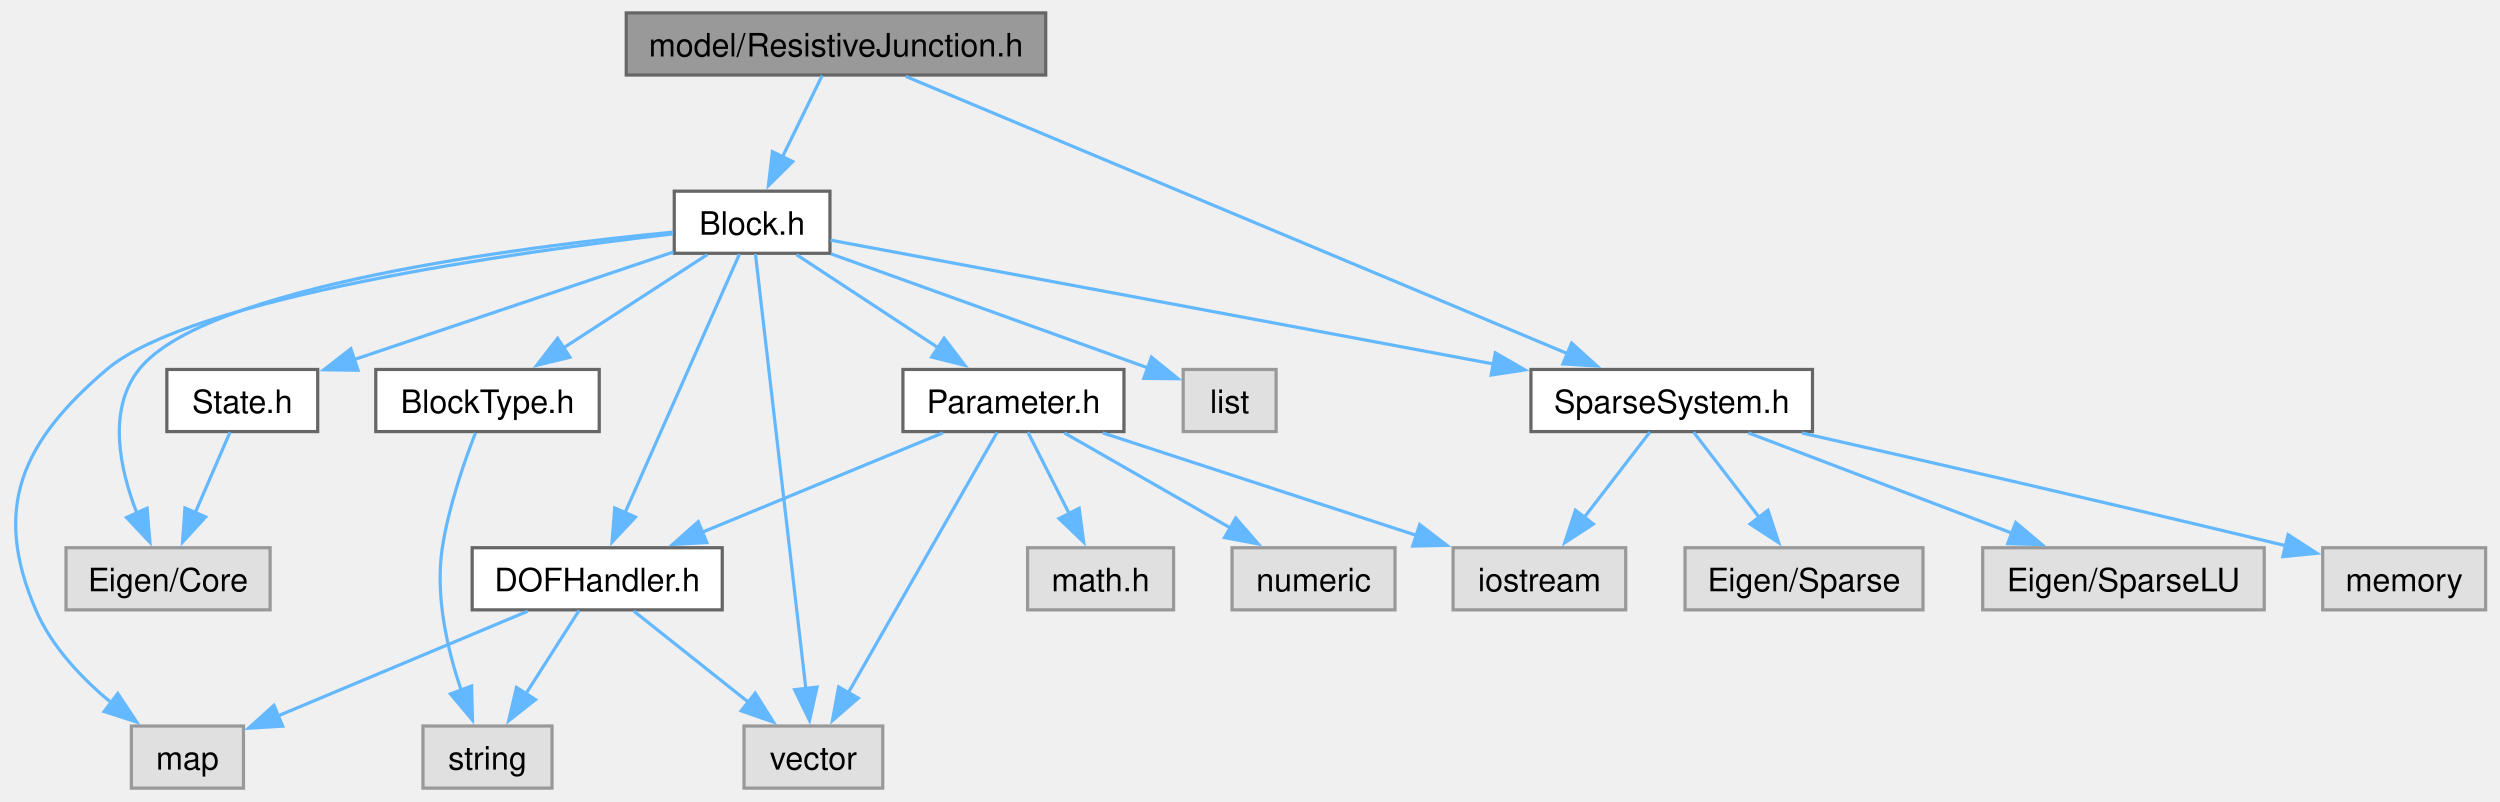
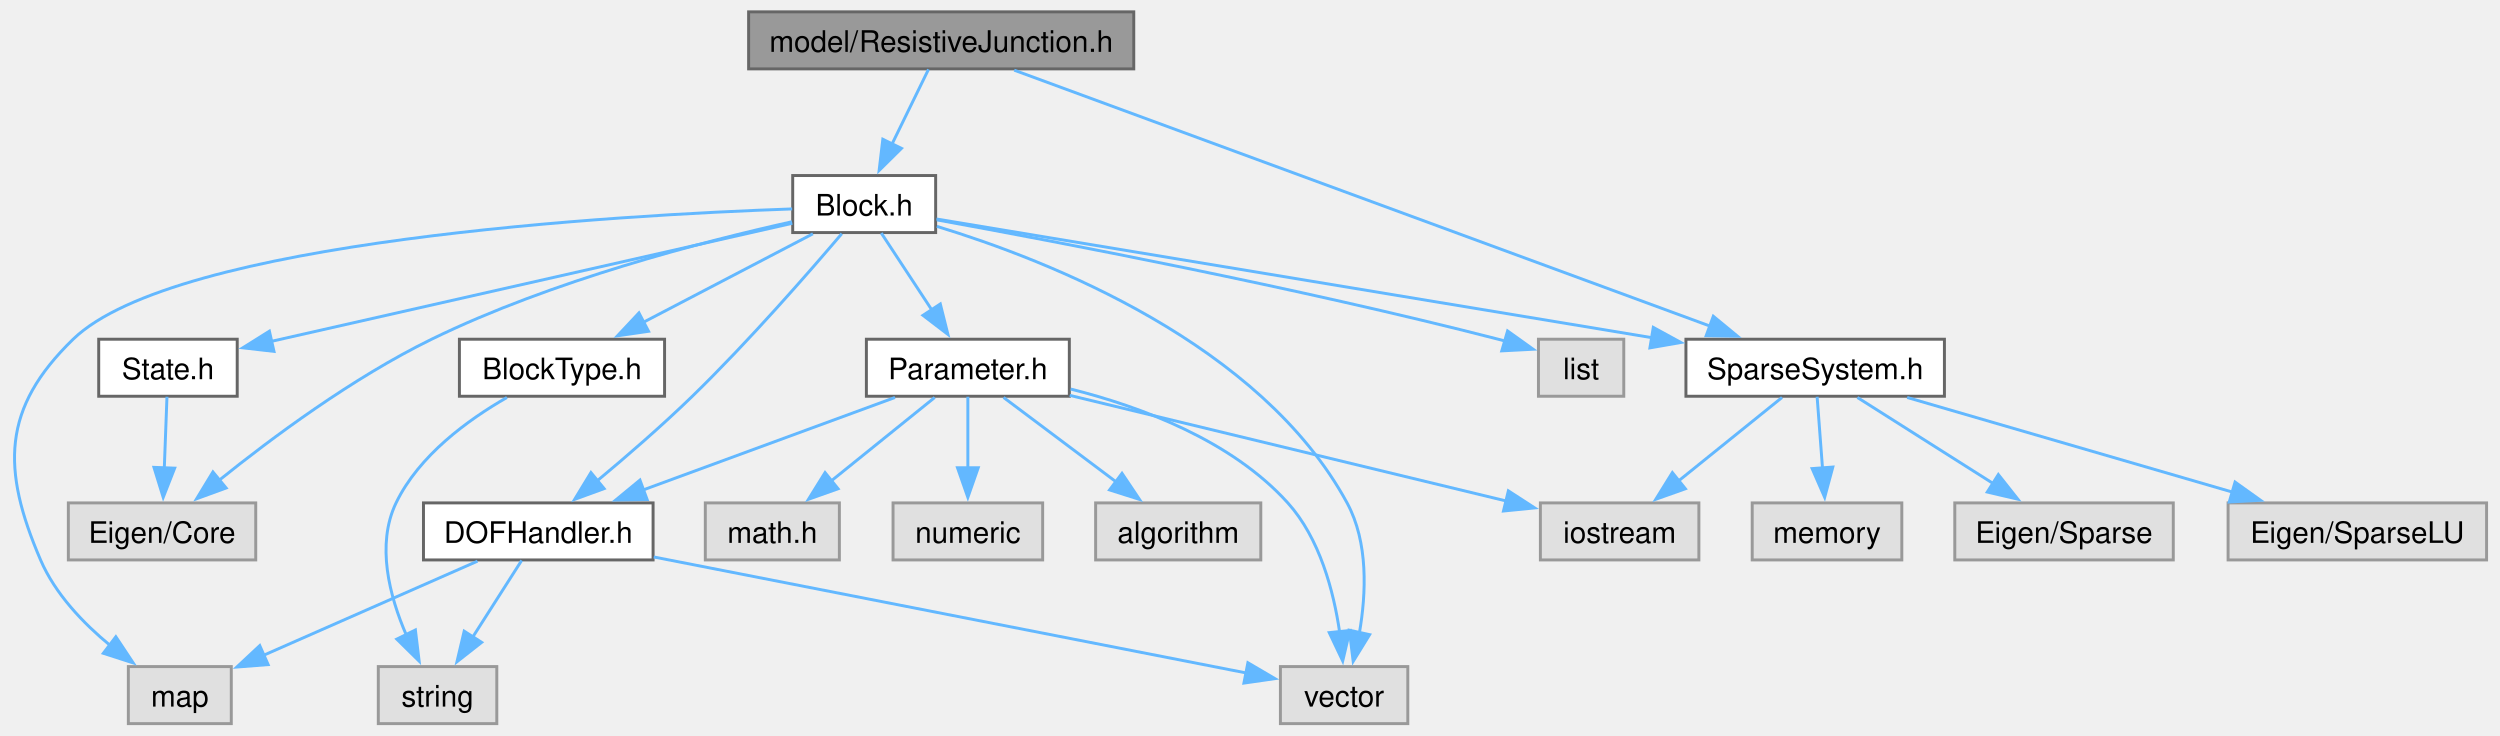
- <svg xmlns="http://www.w3.org/2000/svg" xmlns:xlink="http://www.w3.org/1999/xlink" width="774pt" height="248pt" viewBox="0.00 0.00 773.88 248.25">
+ <svg xmlns="http://www.w3.org/2000/svg" xmlns:xlink="http://www.w3.org/1999/xlink" width="843pt" height="248pt" viewBox="0.00 0.00 842.79 248.25">
  <g id="graph0" class="graph" transform="scale(1 1) rotate(0) translate(4 244.25)">
    <g id="Node000001" class="node">
      <g id="a_Node000001">
        <a xlink:title="model::ResistiveJunction source file">
-           <polygon fill="#999999" stroke="#666666" points="319.63,-240.25 189.63,-240.25 189.63,-221 319.63,-221 319.63,-240.25" />
-           <text text-anchor="middle" x="254.63" y="-226.75" font-family="Helvetica,sans-Serif" font-size="10.00">model/ResistiveJunction.h</text>
+           <polygon fill="#999999" stroke="#666666" points="378.16,-240.25 248.16,-240.25 248.16,-221 378.16,-221 378.16,-240.25" />
+           <text text-anchor="middle" x="313.16" y="-226.75" font-family="Helvetica,sans-Serif" font-size="10.00">model/ResistiveJunction.h</text>
        </a>
      </g>
    </g>
    <g id="Node000002" class="node">
      <g id="a_Node000002">
        <a xlink:href="_block_8h.html" target="_top" xlink:title="model::Block source file">
-           <polygon fill="white" stroke="#666666" points="252.76,-185 204.51,-185 204.51,-165.75 252.76,-165.75 252.76,-185" />
-           <text text-anchor="middle" x="228.63" y="-171.5" font-family="Helvetica,sans-Serif" font-size="10.00">Block.h</text>
+           <polygon fill="white" stroke="#666666" points="311.29,-185 263.04,-185 263.04,-165.75 311.29,-165.75 311.29,-185" />
+           <text text-anchor="middle" x="287.16" y="-171.5" font-family="Helvetica,sans-Serif" font-size="10.00">Block.h</text>
        </a>
      </g>
    </g>
    <g id="edge1_Node000001_Node000002" class="edge">
      <g id="a_edge1_Node000001_Node000002">
        <a xlink:title=" ">
-           <path fill="none" stroke="#63b8ff" d="M250.34,-220.83C247.01,-214.01 242.27,-204.31 238.07,-195.7" />
-           <polygon fill="#63b8ff" stroke="#63b8ff" points="241.22,-194.17 233.69,-186.72 234.93,-197.24 241.22,-194.17" />
-         </a>
-       </g>
-     </g>
-     <g id="Node000014" class="node">
-       <g id="a_Node000014">
+           <path fill="none" stroke="#63b8ff" d="M308.87,-220.83C305.54,-214.01 300.8,-204.31 296.6,-195.7" />
+           <polygon fill="#63b8ff" stroke="#63b8ff" points="299.75,-194.17 292.21,-186.72 293.46,-197.24 299.75,-194.17" />
+         </a>
+       </g>
+     </g>
+     <g id="Node000015" class="node">
+       <g id="a_Node000015">
        <a xlink:href="_sparse_system_8h.html" target="_top" xlink:title="SparseSystem source file.">
-           <polygon fill="white" stroke="#666666" points="557.26,-129.75 470.01,-129.75 470.01,-110.5 557.26,-110.5 557.26,-129.75" />
-           <text text-anchor="middle" x="513.63" y="-116.25" font-family="Helvetica,sans-Serif" font-size="10.00">SparseSystem.h</text>
-         </a>
-       </g>
-     </g>
-     <g id="edge25_Node000001_Node000014" class="edge">
-       <g id="a_edge25_Node000001_Node000014">
-         <a xlink:title=" ">
-           <path fill="none" stroke="#63b8ff" d="M276.27,-220.56C321.79,-201.49 427.65,-157.15 481.27,-134.68" />
-           <polygon fill="#63b8ff" stroke="#63b8ff" points="482.61,-137.92 490.48,-130.82 479.91,-131.46 482.61,-137.92" />
+           <polygon fill="white" stroke="#666666" points="651.79,-129.75 564.54,-129.75 564.54,-110.5 651.79,-110.5 651.79,-129.75" />
+           <text text-anchor="middle" x="608.16" y="-116.25" font-family="Helvetica,sans-Serif" font-size="10.00">SparseSystem.h</text>
+         </a>
+       </g>
+     </g>
+     <g id="edge26_Node000001_Node000015" class="edge">
+       <g id="a_edge26_Node000001_Node000015">
+         <a xlink:title=" ">
+           <path fill="none" stroke="#63b8ff" d="M337.81,-220.56C390.08,-201.33 512.24,-156.4 572.82,-134.12" />
+           <polygon fill="#63b8ff" stroke="#63b8ff" points="573.78,-137.5 581.96,-130.76 571.37,-130.93 573.78,-137.5" />
        </a>
      </g>
    </g>
    <g id="Node000003" class="node">
      <g id="a_Node000003">
        <a xlink:title=" ">
-           <polygon fill="#e0e0e0" stroke="#999999" points="79.26,-74.5 16.01,-74.5 16.01,-55.25 79.26,-55.25 79.26,-74.5" />
-           <text text-anchor="middle" x="47.63" y="-61" font-family="Helvetica,sans-Serif" font-size="10.00">Eigen/Core</text>
+           <polygon fill="#e0e0e0" stroke="#999999" points="81.79,-74.5 18.54,-74.5 18.54,-55.25 81.79,-55.25 81.79,-74.5" />
+           <text text-anchor="middle" x="50.16" y="-61" font-family="Helvetica,sans-Serif" font-size="10.00">Eigen/Core</text>
        </a>
      </g>
    </g>
    <g id="edge2_Node000002_Node000003" class="edge">
      <g id="a_edge2_Node000002_Node000003">
        <a xlink:title=" ">
-           <path fill="none" stroke="#63b8ff" d="M204.19,-172.32C157.63,-167.86 59.05,-155.51 38.63,-129.75 28.75,-117.27 32.62,-98.95 38.02,-85.12" />
-           <polygon fill="#63b8ff" stroke="#63b8ff" points="41.13,-86.74 42.02,-76.18 34.74,-83.87 41.13,-86.74" />
+           <path fill="none" stroke="#63b8ff" d="M262.77,-169.4C233.05,-162.79 181.77,-149.58 141.16,-129.75 114.53,-116.74 87.1,-96.36 69.42,-82.12" />
+           <polygon fill="#63b8ff" stroke="#63b8ff" points="71.79,-79.54 61.84,-75.9 67.34,-84.95 71.79,-79.54" />
        </a>
      </g>
    </g>
    <g id="Node000004" class="node">
      <g id="a_Node000004">
        <a xlink:title=" ">
-           <polygon fill="#e0e0e0" stroke="#999999" points="391.03,-129.75 362.23,-129.75 362.23,-110.5 391.03,-110.5 391.03,-129.75" />
-           <text text-anchor="middle" x="376.63" y="-116.25" font-family="Helvetica,sans-Serif" font-size="10.00">list</text>
+           <polygon fill="#e0e0e0" stroke="#999999" points="543.56,-129.75 514.76,-129.75 514.76,-110.5 543.56,-110.5 543.56,-129.75" />
+           <text text-anchor="middle" x="529.16" y="-116.25" font-family="Helvetica,sans-Serif" font-size="10.00">list</text>
        </a>
      </g>
    </g>
    <g id="edge3_Node000002_Node000004" class="edge">
      <g id="a_edge3_Node000002_Node000004">
        <a xlink:title=" ">
-           <path fill="none" stroke="#63b8ff" d="M253.07,-165.58C280.23,-155.81 323.86,-140.11 351.35,-130.22" />
-           <polygon fill="#63b8ff" stroke="#63b8ff" points="352.4,-133.56 360.63,-126.88 350.03,-126.98 352.4,-133.56" />
+           <path fill="none" stroke="#63b8ff" d="M311.73,-170.02C351.69,-162.77 433.17,-147.27 501.16,-129.75 501.98,-129.54 502.8,-129.32 503.63,-129.1" />
+           <polygon fill="#63b8ff" stroke="#63b8ff" points="504.34,-132.54 512.96,-126.37 502.38,-125.82 504.34,-132.54" />
        </a>
      </g>
    </g>
    <g id="Node000005" class="node">
      <g id="a_Node000005">
        <a xlink:title=" ">
-           <polygon fill="#e0e0e0" stroke="#999999" points="71.01,-19.25 36.26,-19.25 36.26,0 71.01,0 71.01,-19.25" />
-           <text text-anchor="middle" x="53.63" y="-5.75" font-family="Helvetica,sans-Serif" font-size="10.00">map</text>
+           <polygon fill="#e0e0e0" stroke="#999999" points="73.54,-19.25 38.79,-19.25 38.79,0 73.54,0 73.54,-19.25" />
+           <text text-anchor="middle" x="56.16" y="-5.75" font-family="Helvetica,sans-Serif" font-size="10.00">map</text>
        </a>
      </g>
    </g>
    <g id="edge4_Node000002_Node000005" class="edge">
      <g id="a_edge4_Node000002_Node000005">
        <a xlink:title=" ">
-           <path fill="none" stroke="#63b8ff" d="M204.11,-171.77C156.74,-166.29 54.97,-152.19 28.63,-129.75 2.36,-107.36 -6.99,-86.97 6.63,-55.25 11.56,-43.77 21.05,-33.86 30.22,-26.31" />
-           <polygon fill="#63b8ff" stroke="#63b8ff" points="32.04,-29.32 37.9,-20.49 27.82,-23.74 32.04,-29.32" />
+           <path fill="none" stroke="#63b8ff" d="M262.85,-173.73C203.69,-171.64 54.58,-163.12 20.16,-129.75 -3.87,-106.45 -4.05,-86 9.16,-55.25 14.09,-43.77 23.58,-33.86 32.75,-26.31" />
+           <polygon fill="#63b8ff" stroke="#63b8ff" points="34.57,-29.32 40.43,-20.49 30.34,-23.74 34.57,-29.32" />
        </a>
      </g>
    </g>
    <g id="Node000006" class="node">
      <g id="a_Node000006">
        <a xlink:title=" ">
-           <polygon fill="#e0e0e0" stroke="#999999" points="269.13,-19.25 226.13,-19.25 226.13,0 269.13,0 269.13,-19.25" />
-           <text text-anchor="middle" x="247.63" y="-5.75" font-family="Helvetica,sans-Serif" font-size="10.00">vector</text>
+           <polygon fill="#e0e0e0" stroke="#999999" points="470.66,-19.25 427.66,-19.25 427.66,0 470.66,0 470.66,-19.25" />
+           <text text-anchor="middle" x="449.16" y="-5.75" font-family="Helvetica,sans-Serif" font-size="10.00">vector</text>
        </a>
      </g>
    </g>
    <g id="edge5_Node000002_Node000006" class="edge">
      <g id="a_edge5_Node000002_Node000006">
        <a xlink:title=" ">
-           <path fill="none" stroke="#63b8ff" d="M229.66,-165.57C232.59,-140.25 241.12,-66.75 245.29,-30.84" />
-           <polygon fill="#63b8ff" stroke="#63b8ff" points="248.76,-31.31 246.43,-20.98 241.8,-30.51 248.76,-31.31" />
+           <path fill="none" stroke="#63b8ff" d="M311.68,-167.85C349.57,-156.29 421.04,-128.17 450.16,-74.5 457.38,-61.2 456.62,-43.94 454.34,-30.72" />
+           <polygon fill="#63b8ff" stroke="#63b8ff" points="457.77,-30.03 452.22,-21.01 450.93,-31.53 457.77,-30.03" />
        </a>
      </g>
    </g>
    <g id="Node000007" class="node">
      <g id="a_Node000007">
        <a xlink:href="_block_type_8h.html" target="_top" xlink:title="Specifies the types of blocks and their parameters.">
-           <polygon fill="white" stroke="#666666" points="181.26,-129.75 112.01,-129.75 112.01,-110.5 181.26,-110.5 181.26,-129.75" />
-           <text text-anchor="middle" x="146.63" y="-116.25" font-family="Helvetica,sans-Serif" font-size="10.00">BlockType.h</text>
+           <polygon fill="white" stroke="#666666" points="219.79,-129.75 150.54,-129.75 150.54,-110.5 219.79,-110.5 219.79,-129.75" />
+           <text text-anchor="middle" x="185.16" y="-116.25" font-family="Helvetica,sans-Serif" font-size="10.00">BlockType.h</text>
        </a>
      </g>
    </g>
    <g id="edge6_Node000002_Node000007" class="edge">
      <g id="a_edge6_Node000002_Node000007">
        <a xlink:title=" ">
-           <path fill="none" stroke="#63b8ff" d="M214.72,-165.34C202.47,-157.39 184.38,-145.64 169.92,-136.25" />
-           <polygon fill="#63b8ff" stroke="#63b8ff" points="172.18,-133.54 161.88,-131.03 168.36,-139.41 172.18,-133.54" />
+           <path fill="none" stroke="#63b8ff" d="M269.86,-165.34C254.18,-157.16 230.81,-144.96 212.59,-135.44" />
+           <polygon fill="#63b8ff" stroke="#63b8ff" points="214.38,-132.43 203.89,-130.9 211.14,-138.63 214.38,-132.43" />
        </a>
      </g>
    </g>
    <g id="Node000009" class="node">
      <g id="a_Node000009">
        <a xlink:href="_d_o_f_handler_8h.html" target="_top" xlink:title="model::DOFHandler source file">
-           <polygon fill="white" stroke="#666666" points="219.38,-74.5 141.88,-74.5 141.88,-55.25 219.38,-55.25 219.38,-74.5" />
-           <text text-anchor="middle" x="180.63" y="-61" font-family="Helvetica,sans-Serif" font-size="10.00">DOFHandler.h</text>
+           <polygon fill="white" stroke="#666666" points="215.91,-74.5 138.41,-74.5 138.41,-55.25 215.91,-55.25 215.91,-74.5" />
+           <text text-anchor="middle" x="177.16" y="-61" font-family="Helvetica,sans-Serif" font-size="10.00">DOFHandler.h</text>
        </a>
      </g>
    </g>
    <g id="edge8_Node000002_Node000009" class="edge">
      <g id="a_edge8_Node000002_Node000009">
        <a xlink:title=" ">
-           <path fill="none" stroke="#63b8ff" d="M224.71,-165.5C216.97,-148.01 199.61,-108.77 189.13,-85.09" />
-           <polygon fill="#63b8ff" stroke="#63b8ff" points="192.48,-83.99 185.23,-76.26 186.07,-86.82 192.48,-83.99" />
+           <path fill="none" stroke="#63b8ff" d="M279.61,-165.38C268.85,-152.71 248.28,-129.09 229.16,-110.5 218.95,-100.57 206.92,-90.17 197,-81.91" />
+           <polygon fill="#63b8ff" stroke="#63b8ff" points="199.38,-79.33 189.43,-75.69 194.94,-84.74 199.38,-79.33" />
        </a>
      </g>
    </g>
    <g id="Node000010" class="node">
      <g id="a_Node000010">
        <a xlink:href="_parameter_8h.html" target="_top" xlink:title="model::Parameter source file">
-           <polygon fill="white" stroke="#666666" points="343.88,-129.75 275.38,-129.75 275.38,-110.5 343.88,-110.5 343.88,-129.75" />
-           <text text-anchor="middle" x="309.63" y="-116.25" font-family="Helvetica,sans-Serif" font-size="10.00">Parameter.h</text>
+           <polygon fill="white" stroke="#666666" points="356.41,-129.75 287.91,-129.75 287.91,-110.5 356.41,-110.5 356.41,-129.75" />
+           <text text-anchor="middle" x="322.16" y="-116.25" font-family="Helvetica,sans-Serif" font-size="10.00">Parameter.h</text>
        </a>
      </g>
    </g>
    <g id="edge12_Node000002_Node000010" class="edge">
      <g id="a_edge12_Node000002_Node000010">
        <a xlink:title=" ">
-           <path fill="none" stroke="#63b8ff" d="M242.38,-165.34C254.36,-157.46 272.01,-145.86 286.22,-136.52" />
-           <polygon fill="#63b8ff" stroke="#63b8ff" points="288.13,-139.45 294.56,-131.03 284.28,-133.6 288.13,-139.45" />
-         </a>
-       </g>
-     </g>
-     <g id="edge18_Node000002_Node000014" class="edge">
-       <g id="a_edge18_Node000002_Node000014">
-         <a xlink:title=" ">
-           <path fill="none" stroke="#63b8ff" d="M252.93,-169.83C298.17,-161.38 396.35,-143.04 458.48,-131.43" />
-           <polygon fill="#63b8ff" stroke="#63b8ff" points="458.96,-134.9 468.15,-129.62 457.68,-128.02 458.96,-134.9" />
+           <path fill="none" stroke="#63b8ff" d="M292.94,-165.58C297.58,-158.53 304.24,-148.4 310.03,-139.58" />
+           <polygon fill="#63b8ff" stroke="#63b8ff" points="312.86,-141.65 315.43,-131.37 307.01,-137.81 312.86,-141.65" />
+         </a>
+       </g>
+     </g>
+     <g id="edge19_Node000002_Node000015" class="edge">
+       <g id="a_edge19_Node000002_Node000015">
+         <a xlink:title=" ">
+           <path fill="none" stroke="#63b8ff" d="M311.55,-170.33C362.69,-161.85 482.25,-142.01 552.97,-130.28" />
+           <polygon fill="#63b8ff" stroke="#63b8ff" points="553.52,-133.74 562.82,-128.65 552.38,-126.83 553.52,-133.74" />
+         </a>
+       </g>
+     </g>
+     <g id="Node000019" class="node">
+       <g id="a_Node000019">
+         <a xlink:href="_state_8h.html" target="_top" xlink:title="State source file.">
+           <polygon fill="white" stroke="#666666" points="75.54,-129.75 28.79,-129.75 28.79,-110.5 75.54,-110.5 75.54,-129.75" />
+           <text text-anchor="middle" x="52.16" y="-116.25" font-family="Helvetica,sans-Serif" font-size="10.00">State.h</text>
+         </a>
+       </g>
+     </g>
+     <g id="edge24_Node000002_Node000019" class="edge">
+       <g id="a_edge24_Node000002_Node000019">
+         <a xlink:title=" ">
+           <path fill="none" stroke="#63b8ff" d="M262.9,-168.88C221.08,-159.4 135.29,-139.96 87.06,-129.03" />
+           <polygon fill="#63b8ff" stroke="#63b8ff" points="87.95,-125.64 77.42,-126.85 86.4,-132.47 87.95,-125.64" />
+         </a>
+       </g>
+     </g>
+     <g id="Node000008" class="node">
+       <g id="a_Node000008">
+         <a xlink:title=" ">
+           <polygon fill="#e0e0e0" stroke="#999999" points="163.16,-19.25 123.16,-19.25 123.16,0 163.16,0 163.16,-19.25" />
+           <text text-anchor="middle" x="143.16" y="-5.75" font-family="Helvetica,sans-Serif" font-size="10.00">string</text>
+         </a>
+       </g>
+     </g>
+     <g id="edge7_Node000007_Node000008" class="edge">
+       <g id="a_edge7_Node000007_Node000008">
+         <a xlink:title=" ">
+           <path fill="none" stroke="#63b8ff" d="M166.57,-110.08C153.45,-102.56 136.88,-90.52 129.16,-74.5 122.38,-60.42 126.94,-43.01 132.61,-29.92" />
+           <polygon fill="#63b8ff" stroke="#63b8ff" points="135.68,-31.61 136.95,-21.09 129.4,-28.52 135.68,-31.61" />
+         </a>
+       </g>
+     </g>
+     <g id="edge9_Node000009_Node000005" class="edge">
+       <g id="a_edge9_Node000009_Node000005">
+         <a xlink:title=" ">
+           <path fill="none" stroke="#63b8ff" d="M156.64,-54.84C136.79,-46.11 106.57,-32.81 84.45,-23.07" />
+           <polygon fill="#63b8ff" stroke="#63b8ff" points="85.97,-19.92 75.41,-19.1 83.15,-26.33 85.97,-19.92" />
+         </a>
+       </g>
+     </g>
+     <g id="edge11_Node000009_Node000006" class="edge">
+       <g id="a_edge11_Node000009_Node000006">
+         <a xlink:title=" ">
+           <path fill="none" stroke="#63b8ff" d="M216.13,-56.25C269.85,-45.73 365.71,-26.96 416.11,-17.1" />
+           <polygon fill="#63b8ff" stroke="#63b8ff" points="416.68,-20.55 425.82,-15.19 415.34,-13.68 416.68,-20.55" />
+         </a>
+       </g>
+     </g>
+     <g id="edge10_Node000009_Node000008" class="edge">
+       <g id="a_edge10_Node000009_Node000008">
+         <a xlink:title=" ">
+           <path fill="none" stroke="#63b8ff" d="M171.55,-55.08C167.05,-48.03 160.58,-37.9 154.95,-29.08" />
+           <polygon fill="#63b8ff" stroke="#63b8ff" points="158.05,-27.43 149.71,-20.88 152.15,-31.2 158.05,-27.43" />
+         </a>
+       </g>
+     </g>
+     <g id="edge16_Node000010_Node000006" class="edge">
+       <g id="a_edge16_Node000010_Node000006">
+         <a xlink:title=" ">
+           <path fill="none" stroke="#63b8ff" d="M356.87,-112.93C380.62,-106.96 411.14,-95.59 430.16,-74.5 440.96,-62.53 445.63,-44.67 447.65,-30.87" />
+           <polygon fill="#63b8ff" stroke="#63b8ff" points="451.11,-31.45 448.69,-21.14 444.15,-30.71 451.11,-31.45" />
+         </a>
+       </g>
+     </g>
+     <g id="edge18_Node000010_Node000009" class="edge">
+       <g id="a_edge18_Node000010_Node000009">
+         <a xlink:title=" ">
+           <path fill="none" stroke="#63b8ff" d="M297.57,-110.09C274.23,-101.52 238.92,-88.56 212.57,-78.88" />
+           <polygon fill="#63b8ff" stroke="#63b8ff" points="213.9,-75.64 203.3,-75.47 211.48,-82.21 213.9,-75.64" />
+         </a>
+       </g>
+     </g>
+     <g id="Node000011" class="node">
+       <g id="a_Node000011">
+         <a xlink:title=" ">
+           <polygon fill="#e0e0e0" stroke="#999999" points="278.79,-74.5 233.54,-74.5 233.54,-55.25 278.79,-55.25 278.79,-74.5" />
+           <text text-anchor="middle" x="256.16" y="-61" font-family="Helvetica,sans-Serif" font-size="10.00">math.h</text>
+         </a>
+       </g>
+     </g>
+     <g id="edge13_Node000010_Node000011" class="edge">
+       <g id="a_edge13_Node000010_Node000011">
+         <a xlink:title=" ">
+           <path fill="none" stroke="#63b8ff" d="M310.97,-110.09C301.43,-102.4 287.49,-91.15 276.06,-81.93" />
+           <polygon fill="#63b8ff" stroke="#63b8ff" points="278.35,-79.28 268.37,-75.73 273.96,-84.73 278.35,-79.28" />
+         </a>
+       </g>
+     </g>
+     <g id="Node000012" class="node">
+       <g id="a_Node000012">
+         <a xlink:title=" ">
+           <polygon fill="#e0e0e0" stroke="#999999" points="568.91,-74.5 515.41,-74.5 515.41,-55.25 568.91,-55.25 568.91,-74.5" />
+           <text text-anchor="middle" x="542.16" y="-61" font-family="Helvetica,sans-Serif" font-size="10.00">iostream</text>
+         </a>
+       </g>
+     </g>
+     <g id="edge14_Node000010_Node000012" class="edge">
+       <g id="a_edge14_Node000010_Node000012">
+         <a xlink:title=" ">
+           <path fill="none" stroke="#63b8ff" d="M356.54,-110.8C396.53,-101.13 462.36,-85.19 503.93,-75.13" />
+           <polygon fill="#63b8ff" stroke="#63b8ff" points="504.6,-78.57 513.49,-72.81 502.95,-71.76 504.6,-78.57" />
+         </a>
+       </g>
+     </g>
+     <g id="Node000013" class="node">
+       <g id="a_Node000013">
+         <a xlink:title=" ">
+           <polygon fill="#e0e0e0" stroke="#999999" points="347.41,-74.5 296.91,-74.5 296.91,-55.25 347.41,-55.25 347.41,-74.5" />
+           <text text-anchor="middle" x="322.16" y="-61" font-family="Helvetica,sans-Serif" font-size="10.00">numeric</text>
+         </a>
+       </g>
+     </g>
+     <g id="edge15_Node000010_Node000013" class="edge">
+       <g id="a_edge15_Node000010_Node000013">
+         <a xlink:title=" ">
+           <path fill="none" stroke="#63b8ff" d="M322.16,-110.33C322.16,-103.82 322.16,-94.67 322.16,-86.37" />
+           <polygon fill="#63b8ff" stroke="#63b8ff" points="325.66,-86.37 322.16,-76.37 318.66,-86.37 325.66,-86.37" />
+         </a>
+       </g>
+     </g>
+     <g id="Node000014" class="node">
+       <g id="a_Node000014">
+         <a xlink:title=" ">
+           <polygon fill="#e0e0e0" stroke="#999999" points="421.04,-74.5 365.29,-74.5 365.29,-55.25 421.04,-55.25 421.04,-74.5" />
+           <text text-anchor="middle" x="393.16" y="-61" font-family="Helvetica,sans-Serif" font-size="10.00">algorithm</text>
+         </a>
+       </g>
+     </g>
+     <g id="edge17_Node000010_Node000014" class="edge">
+       <g id="a_edge17_Node000010_Node000014">
+         <a xlink:title=" ">
+           <path fill="none" stroke="#63b8ff" d="M334.21,-110.09C344.57,-102.32 359.76,-90.92 372.13,-81.65" />
+           <polygon fill="#63b8ff" stroke="#63b8ff" points="374.19,-84.48 380.09,-75.68 369.99,-78.88 374.19,-84.48" />
+         </a>
+       </g>
+     </g>
+     <g id="edge22_Node000015_Node000012" class="edge">
+       <g id="a_edge22_Node000015_Node000012">
+         <a xlink:title=" ">
+           <path fill="none" stroke="#63b8ff" d="M596.97,-110.09C587.43,-102.4 573.49,-91.15 562.06,-81.93" />
+           <polygon fill="#63b8ff" stroke="#63b8ff" points="564.35,-79.28 554.37,-75.73 559.96,-84.73 564.35,-79.28" />
+         </a>
+       </g>
+     </g>
+     <g id="Node000016" class="node">
+       <g id="a_Node000016">
+         <a xlink:title=" ">
+           <polygon fill="#e0e0e0" stroke="#999999" points="729.04,-74.5 655.29,-74.5 655.29,-55.25 729.04,-55.25 729.04,-74.5" />
+           <text text-anchor="middle" x="692.16" y="-61" font-family="Helvetica,sans-Serif" font-size="10.00">Eigen/Sparse</text>
+         </a>
+       </g>
+     </g>
+     <g id="edge20_Node000015_Node000016" class="edge">
+       <g id="a_edge20_Node000015_Node000016">
+         <a xlink:title=" ">
+           <path fill="none" stroke="#63b8ff" d="M622.41,-110.09C634.96,-102.14 653.5,-90.39 668.31,-81" />
+           <polygon fill="#63b8ff" stroke="#63b8ff" points="669.99,-84.07 676.57,-75.76 666.25,-78.16 669.99,-84.07" />
+         </a>
+       </g>
+     </g>
+     <g id="Node000017" class="node">
+       <g id="a_Node000017">
+         <a xlink:title=" ">
+           <polygon fill="#e0e0e0" stroke="#999999" points="834.79,-74.5 747.54,-74.5 747.54,-55.25 834.79,-55.25 834.79,-74.5" />
+           <text text-anchor="middle" x="791.16" y="-61" font-family="Helvetica,sans-Serif" font-size="10.00">Eigen/SparseLU</text>
+         </a>
+       </g>
+     </g>
+     <g id="edge21_Node000015_Node000017" class="edge">
+       <g id="a_edge21_Node000015_Node000017">
+         <a xlink:title=" ">
+           <path fill="none" stroke="#63b8ff" d="M639.21,-110.09C669.44,-101.29 715.61,-87.86 749.13,-78.11" />
+           <polygon fill="#63b8ff" stroke="#63b8ff" points="749.89,-81.53 758.51,-75.38 747.93,-74.81 749.89,-81.53" />
        </a>
      </g>
    </g>
    <g id="Node000018" class="node">
      <g id="a_Node000018">
-         <a xlink:href="_state_8h.html" target="_top" xlink:title="State source file.">
-           <polygon fill="white" stroke="#666666" points="94.01,-129.75 47.26,-129.75 47.26,-110.5 94.01,-110.5 94.01,-129.75" />
-           <text text-anchor="middle" x="70.63" y="-116.25" font-family="Helvetica,sans-Serif" font-size="10.00">State.h</text>
-         </a>
-       </g>
-     </g>
-     <g id="edge23_Node000002_Node000018" class="edge">
-       <g id="a_edge23_Node000002_Node000018">
-         <a xlink:title=" ">
-           <path fill="none" stroke="#63b8ff" d="M204.29,-166.17C177.81,-157.25 135.26,-142.91 105.29,-132.81" />
-           <polygon fill="#63b8ff" stroke="#63b8ff" points="106.51,-129.52 95.92,-129.65 104.28,-136.16 106.51,-129.52" />
-         </a>
-       </g>
-     </g>
-     <g id="Node000008" class="node">
-       <g id="a_Node000008">
-         <a xlink:title=" ">
-           <polygon fill="#e0e0e0" stroke="#999999" points="166.63,-19.25 126.63,-19.25 126.63,0 166.63,0 166.63,-19.25" />
-           <text text-anchor="middle" x="146.63" y="-5.75" font-family="Helvetica,sans-Serif" font-size="10.00">string</text>
-         </a>
-       </g>
-     </g>
-     <g id="edge7_Node000007_Node000008" class="edge">
-       <g id="a_edge7_Node000007_Node000008">
-         <a xlink:title=" ">
-           <path fill="none" stroke="#63b8ff" d="M142.9,-110.09C139.45,-101.21 134.58,-87.18 132.63,-74.5 130.34,-59.53 134.24,-42.82 138.5,-30.25" />
-           <polygon fill="#63b8ff" stroke="#63b8ff" points="141.71,-31.66 141.97,-21.07 135.16,-29.19 141.71,-31.66" />
-         </a>
-       </g>
-     </g>
-     <g id="edge9_Node000009_Node000005" class="edge">
-       <g id="a_edge9_Node000009_Node000005">
-         <a xlink:title=" ">
-           <path fill="none" stroke="#63b8ff" d="M159.09,-54.84C137.81,-45.92 105.13,-32.22 81.8,-22.43" />
-           <polygon fill="#63b8ff" stroke="#63b8ff" points="83.16,-19.21 72.58,-18.57 80.45,-25.66 83.16,-19.21" />
-         </a>
-       </g>
-     </g>
-     <g id="edge11_Node000009_Node000006" class="edge">
-       <g id="a_edge11_Node000009_Node000006">
-         <a xlink:title=" ">
-           <path fill="none" stroke="#63b8ff" d="M192,-54.84C201.68,-47.15 215.83,-35.9 227.44,-26.68" />
-           <polygon fill="#63b8ff" stroke="#63b8ff" points="229.6,-29.43 235.25,-20.47 225.25,-23.95 229.6,-29.43" />
-         </a>
-       </g>
-     </g>
-     <g id="edge10_Node000009_Node000008" class="edge">
-       <g id="a_edge10_Node000009_Node000008">
-         <a xlink:title=" ">
-           <path fill="none" stroke="#63b8ff" d="M175.02,-55.08C170.52,-48.03 164.05,-37.9 158.42,-29.08" />
-           <polygon fill="#63b8ff" stroke="#63b8ff" points="161.52,-27.43 153.19,-20.88 155.62,-31.2 161.52,-27.43" />
-         </a>
-       </g>
-     </g>
-     <g id="edge16_Node000010_Node000006" class="edge">
-       <g id="a_edge16_Node000010_Node000006">
-         <a xlink:title=" ">
-           <path fill="none" stroke="#63b8ff" d="M304.56,-110.25C294.52,-92.68 271.94,-53.16 258.43,-29.52" />
-           <polygon fill="#63b8ff" stroke="#63b8ff" points="261.53,-27.89 253.53,-20.94 255.45,-31.36 261.53,-27.89" />
-         </a>
-       </g>
-     </g>
-     <g id="edge17_Node000010_Node000009" class="edge">
-       <g id="a_edge17_Node000010_Node000009">
-         <a xlink:title=" ">
-           <path fill="none" stroke="#63b8ff" d="M287.75,-110.09C267.27,-101.64 236.42,-88.9 213.08,-79.27" />
-           <polygon fill="#63b8ff" stroke="#63b8ff" points="214.6,-76.11 204.02,-75.53 211.93,-82.58 214.6,-76.11" />
-         </a>
-       </g>
-     </g>
-     <g id="Node000011" class="node">
-       <g id="a_Node000011">
-         <a xlink:title=" ">
-           <polygon fill="#e0e0e0" stroke="#999999" points="359.26,-74.5 314.01,-74.5 314.01,-55.25 359.26,-55.25 359.26,-74.5" />
-           <text text-anchor="middle" x="336.63" y="-61" font-family="Helvetica,sans-Serif" font-size="10.00">math.h</text>
-         </a>
-       </g>
-     </g>
-     <g id="edge13_Node000010_Node000011" class="edge">
-       <g id="a_edge13_Node000010_Node000011">
-         <a xlink:title=" ">
-           <path fill="none" stroke="#63b8ff" d="M314.09,-110.33C317.59,-103.44 322.58,-93.59 326.98,-84.91" />
-           <polygon fill="#63b8ff" stroke="#63b8ff" points="329.99,-86.71 331.4,-76.21 323.75,-83.55 329.99,-86.71" />
-         </a>
-       </g>
-     </g>
-     <g id="Node000012" class="node">
-       <g id="a_Node000012">
-         <a xlink:title=" ">
-           <polygon fill="#e0e0e0" stroke="#999999" points="499.38,-74.5 445.88,-74.5 445.88,-55.25 499.38,-55.25 499.38,-74.5" />
-           <text text-anchor="middle" x="472.63" y="-61" font-family="Helvetica,sans-Serif" font-size="10.00">iostream</text>
-         </a>
-       </g>
-     </g>
-     <g id="edge14_Node000010_Node000012" class="edge">
-       <g id="a_edge14_Node000010_Node000012">
-         <a xlink:title=" ">
-           <path fill="none" stroke="#63b8ff" d="M337.29,-110.09C364.02,-101.36 404.76,-88.05 434.56,-78.31" />
-           <polygon fill="#63b8ff" stroke="#63b8ff" points="435.54,-81.68 443.95,-75.24 433.36,-75.02 435.54,-81.68" />
-         </a>
-       </g>
-     </g>
-     <g id="Node000013" class="node">
-       <g id="a_Node000013">
-         <a xlink:title=" ">
-           <polygon fill="#e0e0e0" stroke="#999999" points="427.88,-74.5 377.38,-74.5 377.38,-55.25 427.88,-55.25 427.88,-74.5" />
-           <text text-anchor="middle" x="402.63" y="-61" font-family="Helvetica,sans-Serif" font-size="10.00">numeric</text>
-         </a>
-       </g>
-     </g>
-     <g id="edge15_Node000010_Node000013" class="edge">
-       <g id="a_edge15_Node000010_Node000013">
-         <a xlink:title=" ">
-           <path fill="none" stroke="#63b8ff" d="M325.41,-110.09C339.57,-101.98 360.62,-89.93 377.16,-80.46" />
-           <polygon fill="#63b8ff" stroke="#63b8ff" points="378.53,-83.71 385.47,-75.7 375.05,-77.64 378.53,-83.71" />
-         </a>
-       </g>
-     </g>
-     <g id="edge21_Node000014_Node000012" class="edge">
-       <g id="a_edge21_Node000014_Node000012">
-         <a xlink:title=" ">
-           <path fill="none" stroke="#63b8ff" d="M506.86,-110.33C501.32,-103.13 493.29,-92.71 486.41,-83.76" />
-           <polygon fill="#63b8ff" stroke="#63b8ff" points="489.35,-81.85 480.48,-76.06 483.8,-86.12 489.35,-81.85" />
-         </a>
-       </g>
-     </g>
-     <g id="Node000015" class="node">
-       <g id="a_Node000015">
-         <a xlink:title=" ">
-           <polygon fill="#e0e0e0" stroke="#999999" points="591.51,-74.5 517.76,-74.5 517.76,-55.25 591.51,-55.25 591.51,-74.5" />
-           <text text-anchor="middle" x="554.63" y="-61" font-family="Helvetica,sans-Serif" font-size="10.00">Eigen/Sparse</text>
-         </a>
-       </g>
-     </g>
-     <g id="edge19_Node000014_Node000015" class="edge">
-       <g id="a_edge19_Node000014_Node000015">
-         <a xlink:title=" ">
-           <path fill="none" stroke="#63b8ff" d="M520.41,-110.33C525.95,-103.13 533.98,-92.71 540.86,-83.76" />
-           <polygon fill="#63b8ff" stroke="#63b8ff" points="543.47,-86.12 546.79,-76.06 537.92,-81.85 543.47,-86.12" />
-         </a>
-       </g>
-     </g>
-     <g id="Node000016" class="node">
-       <g id="a_Node000016">
-         <a xlink:title=" ">
-           <polygon fill="#e0e0e0" stroke="#999999" points="697.26,-74.5 610.01,-74.5 610.01,-55.25 697.26,-55.25 697.26,-74.5" />
-           <text text-anchor="middle" x="653.63" y="-61" font-family="Helvetica,sans-Serif" font-size="10.00">Eigen/SparseLU</text>
-         </a>
-       </g>
-     </g>
-     <g id="edge20_Node000014_Node000016" class="edge">
-       <g id="a_edge20_Node000014_Node000016">
-         <a xlink:title=" ">
-           <path fill="none" stroke="#63b8ff" d="M537.38,-110.09C559.81,-101.56 593.7,-88.67 619.11,-79.01" />
-           <polygon fill="#63b8ff" stroke="#63b8ff" points="620.25,-82.32 628.35,-75.49 617.76,-75.77 620.25,-82.32" />
-         </a>
-       </g>
-     </g>
-     <g id="Node000017" class="node">
-       <g id="a_Node000017">
-         <a xlink:title=" ">
-           <polygon fill="#e0e0e0" stroke="#999999" points="765.88,-74.5 715.38,-74.5 715.38,-55.25 765.88,-55.25 765.88,-74.5" />
-           <text text-anchor="middle" x="740.63" y="-61" font-family="Helvetica,sans-Serif" font-size="10.00">memory</text>
-         </a>
-       </g>
-     </g>
-     <g id="edge22_Node000014_Node000017" class="edge">
-       <g id="a_edge22_Node000014_Node000017">
-         <a xlink:title=" ">
-           <path fill="none" stroke="#63b8ff" d="M553.99,-110.06C590.71,-101.75 646.7,-88.93 703.95,-75.12" />
-           <polygon fill="#63b8ff" stroke="#63b8ff" points="704.66,-78.54 713.56,-72.79 703.02,-71.74 704.66,-78.54" />
-         </a>
-       </g>
-     </g>
-     <g id="edge24_Node000018_Node000003" class="edge">
-       <g id="a_edge24_Node000018_Node000003">
-         <a xlink:title=" ">
-           <path fill="none" stroke="#63b8ff" d="M66.84,-110.33C63.89,-103.51 59.7,-93.81 55.98,-85.2" />
-           <polygon fill="#63b8ff" stroke="#63b8ff" points="59.29,-84.04 52.12,-76.25 52.87,-86.82 59.29,-84.04" />
+         <a xlink:title=" ">
+           <polygon fill="#e0e0e0" stroke="#999999" points="637.41,-74.5 586.91,-74.5 586.91,-55.25 637.41,-55.25 637.41,-74.5" />
+           <text text-anchor="middle" x="612.16" y="-61" font-family="Helvetica,sans-Serif" font-size="10.00">memory</text>
+         </a>
+       </g>
+     </g>
+     <g id="edge23_Node000015_Node000018" class="edge">
+       <g id="a_edge23_Node000015_Node000018">
+         <a xlink:title=" ">
+           <path fill="none" stroke="#63b8ff" d="M608.82,-110.33C609.32,-103.74 610.02,-94.46 610.65,-86.07" />
+           <polygon fill="#63b8ff" stroke="#63b8ff" points="614.12,-86.6 611.37,-76.37 607.14,-86.08 614.12,-86.6" />
+         </a>
+       </g>
+     </g>
+     <g id="edge25_Node000019_Node000003" class="edge">
+       <g id="a_edge25_Node000019_Node000003">
+         <a xlink:title=" ">
+           <path fill="none" stroke="#63b8ff" d="M51.83,-110.33C51.59,-103.74 51.24,-94.46 50.92,-86.07" />
+           <polygon fill="#63b8ff" stroke="#63b8ff" points="54.43,-86.23 50.56,-76.37 47.44,-86.5 54.43,-86.23" />
        </a>
      </g>
    </g>
  </g>
</svg>
